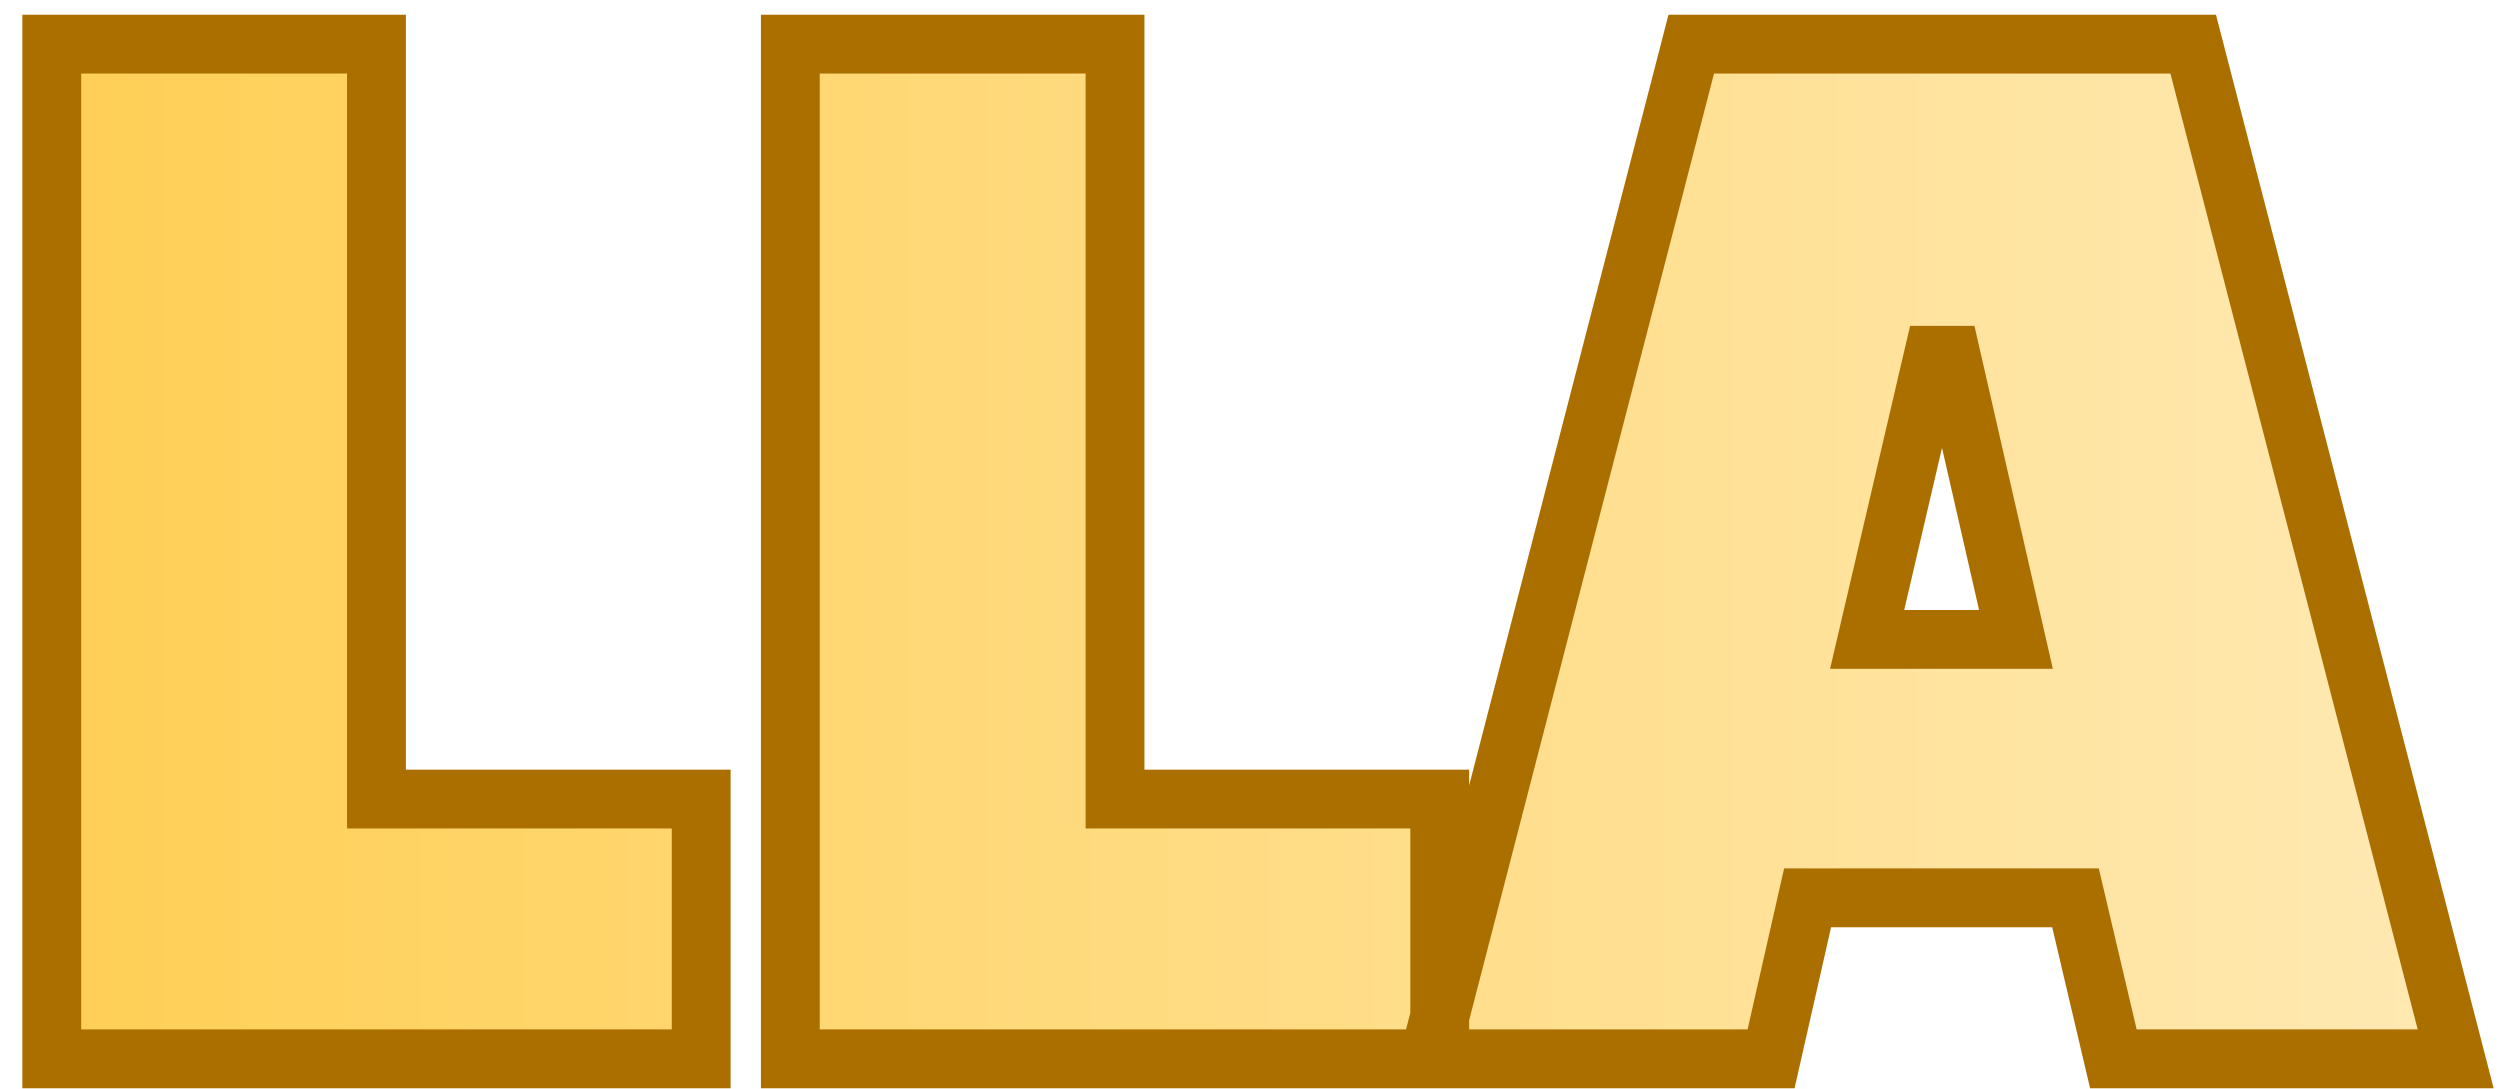
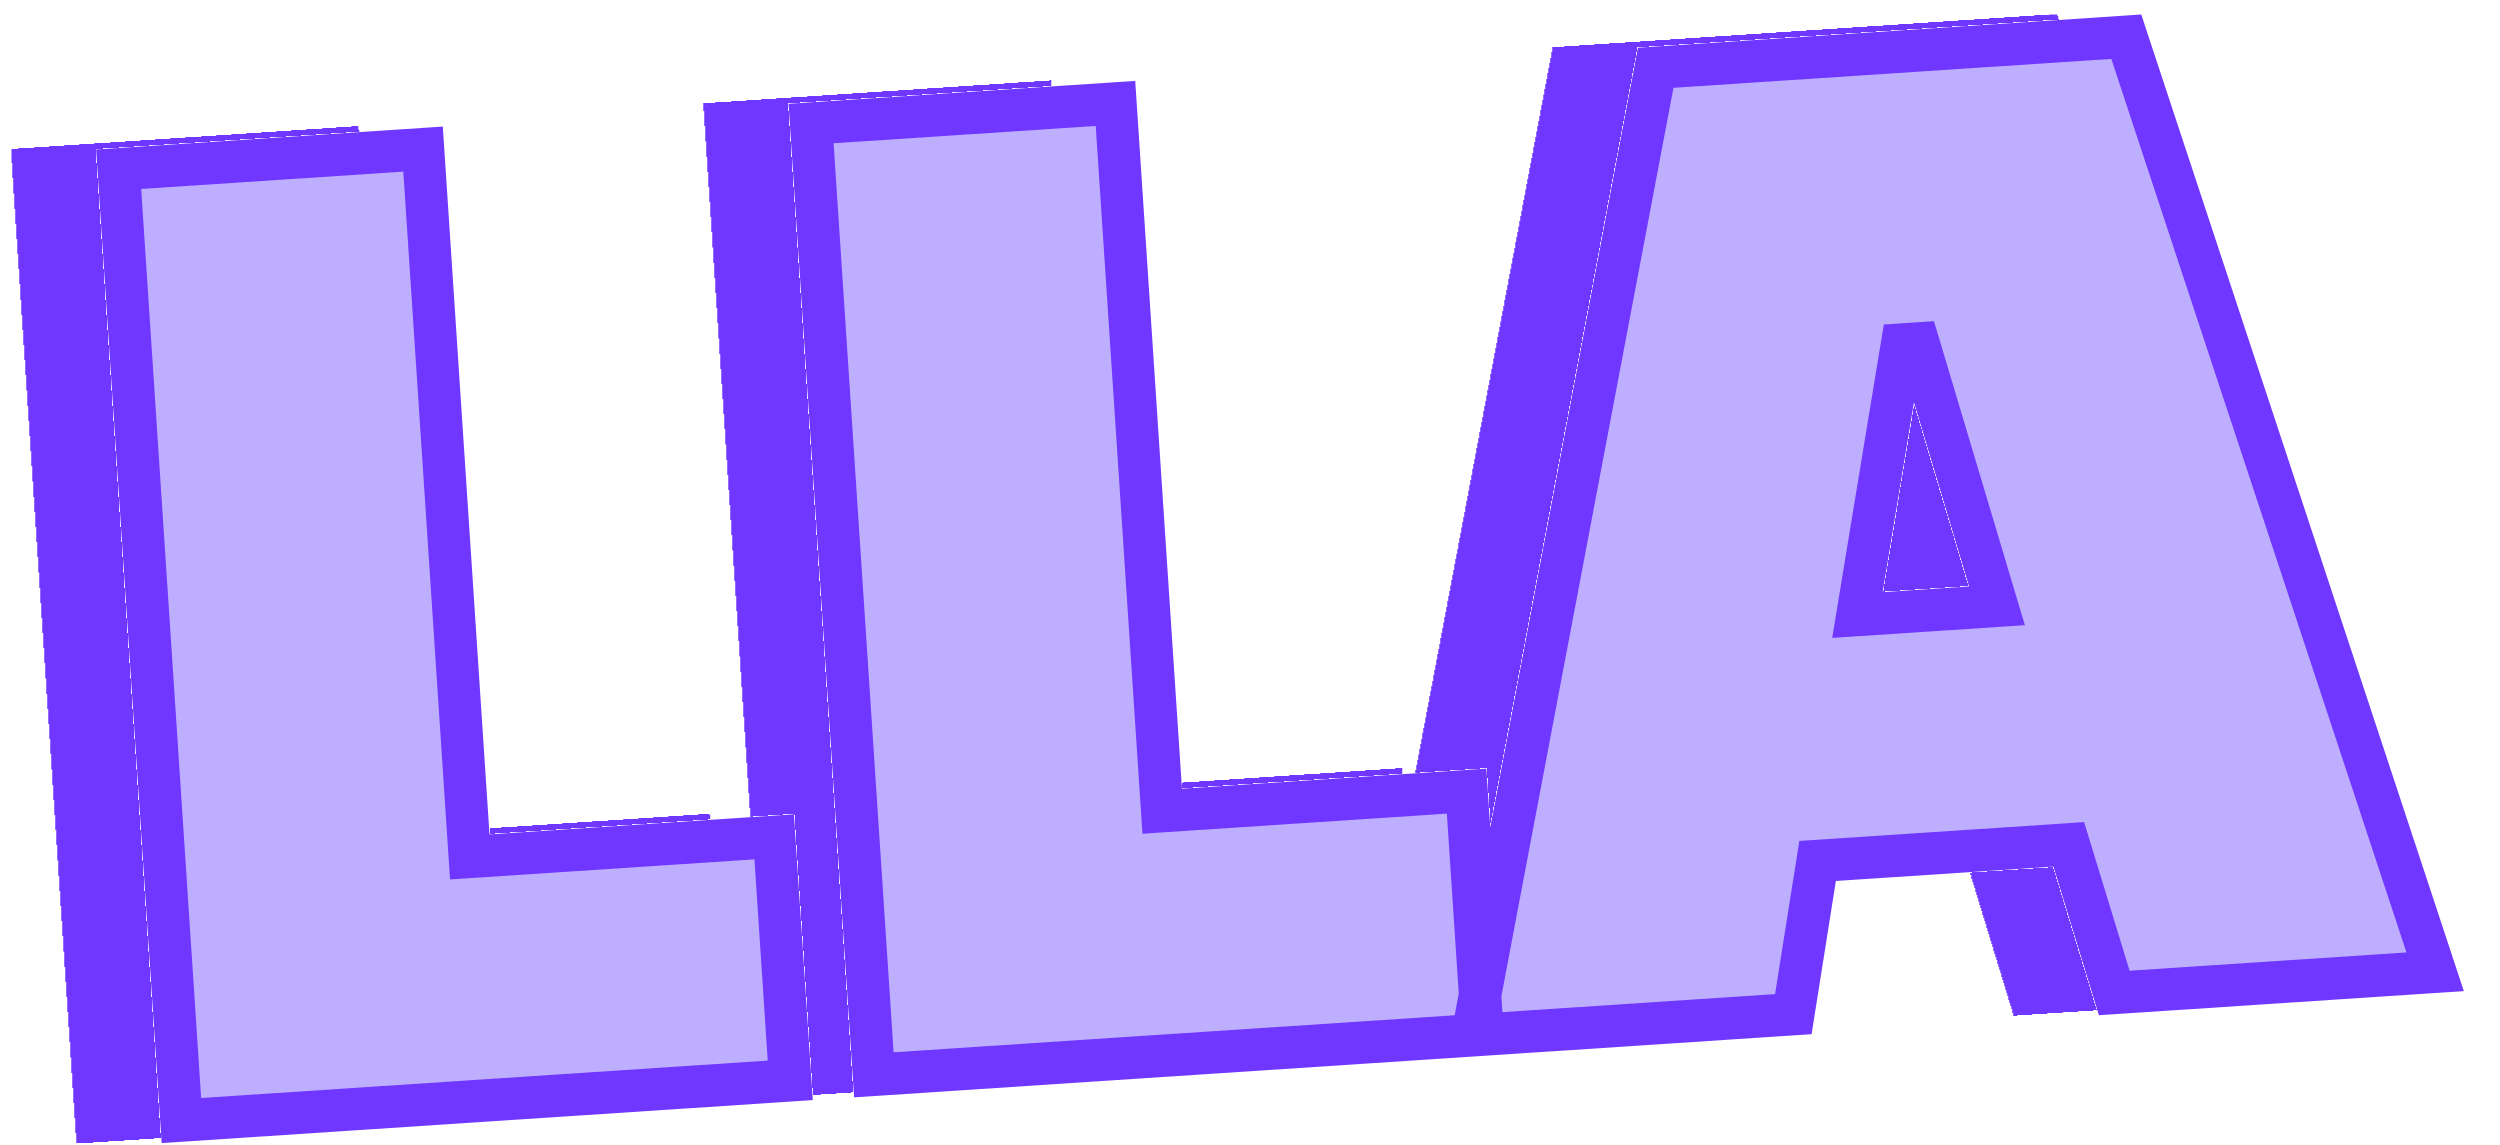
- <svg xmlns="http://www.w3.org/2000/svg" width="85" height="37" viewBox="0 0 85 37" fill="none">
-   <path d="M23.84 27.168V36H1.76L1.76 1.5H12.8V27.168H23.84ZM48.951 27.168V36H26.871V1.5H37.911V27.168H48.951ZM61.459 30.526L60.217 36H48.579L57.503 1.5H74.569L83.493 36H71.855L70.567 30.526H61.459ZM66.335 12.08H65.737L63.483 21.74H68.543L66.335 12.08Z" fill="url(#paint0_linear_2338_393)" />
-   <path d="M23.84 27.168H24.84V26.168H23.84V27.168ZM23.84 36V37H24.84V36H23.84ZM1.76 36H0.76V37H1.76V36ZM1.76 1.5V0.5H0.76V1.5H1.76ZM12.8 1.5H13.8V0.5H12.8V1.5ZM12.8 27.168H11.8V28.168H12.8V27.168ZM23.84 27.168H22.84V36H23.84H24.84V27.168H23.84ZM23.84 36V35H1.76V36V37H23.84V36ZM1.76 36H2.76L2.76 1.5H1.76H0.76L0.76 36H1.76ZM1.76 1.5V2.5H12.8V1.5V0.5L1.76 0.5V1.5ZM12.8 1.5H11.8V27.168H12.8H13.8V1.5H12.8ZM12.8 27.168V28.168H23.84V27.168V26.168H12.8V27.168ZM48.951 27.168H49.951V26.168H48.951V27.168ZM48.951 36V37H49.951V36H48.951ZM26.871 36H25.871V37H26.871V36ZM26.871 1.5V0.5H25.871V1.5H26.871ZM37.911 1.5H38.911V0.5H37.911V1.5ZM37.911 27.168H36.911V28.168H37.911V27.168ZM48.951 27.168H47.951V36H48.951H49.951V27.168H48.951ZM48.951 36V35H26.871V36V37H48.951V36ZM26.871 36H27.871V1.5H26.871H25.871V36H26.871ZM26.871 1.5V2.5L37.911 2.5V1.5V0.5L26.871 0.5V1.5ZM37.911 1.5H36.911V27.168H37.911H38.911V1.5H37.911ZM37.911 27.168V28.168H48.951V27.168V26.168H37.911V27.168ZM61.459 30.526V29.526H60.66L60.483 30.305L61.459 30.526ZM60.217 36V37H61.015L61.192 36.221L60.217 36ZM48.579 36L47.611 35.75L47.287 37H48.579V36ZM57.503 1.5V0.5H56.728L56.535 1.25L57.503 1.5ZM74.569 1.5L75.537 1.25L75.343 0.5L74.569 0.5V1.5ZM83.493 36V37H84.784L84.461 35.75L83.493 36ZM71.855 36L70.881 36.229L71.063 37H71.855V36ZM70.567 30.526L71.54 30.297L71.359 29.526H70.567V30.526ZM66.335 12.08L67.309 11.857L67.132 11.08H66.335V12.08ZM65.737 12.08V11.08H64.943L64.763 11.853L65.737 12.08ZM63.483 21.74L62.509 21.513L62.222 22.74H63.483V21.74ZM68.543 21.74V22.74H69.797L69.517 21.517L68.543 21.74ZM61.459 30.526L60.483 30.305L59.241 35.779L60.217 36L61.192 36.221L62.434 30.747L61.459 30.526ZM60.217 36V35H48.579V36V37H60.217V36ZM48.579 36L49.547 36.25L58.471 1.75L57.503 1.5L56.535 1.25L47.611 35.75L48.579 36ZM57.503 1.5V2.5H74.569V1.5V0.5L57.503 0.5V1.5ZM74.569 1.5L73.6 1.75L82.525 36.25L83.493 36L84.461 35.75L75.537 1.25L74.569 1.5ZM83.493 36V35H71.855V36V37H83.493V36ZM71.855 36L72.828 35.771L71.54 30.297L70.567 30.526L69.593 30.755L70.881 36.229L71.855 36ZM70.567 30.526V29.526H61.459V30.526V31.526H70.567V30.526ZM66.335 12.08V11.08H65.737V12.08V13.08H66.335V12.08ZM65.737 12.08L64.763 11.853L62.509 21.513L63.483 21.74L64.457 21.967L66.71 12.307L65.737 12.08ZM63.483 21.74V22.74H68.543V21.74V20.74H63.483V21.74ZM68.543 21.74L69.517 21.517L67.309 11.857L66.335 12.08L65.36 12.303L67.568 21.963L68.543 21.74Z" fill="#AB6F00" />
+ <svg xmlns="http://www.w3.org/2000/svg" width="59" height="27" viewBox="0 0 59 27" fill="none">
+   <g filter="url(#filter0_d_2973_3001)">
+     <path d="M18.271 19.749L18.65 25.496L4.281 26.445L2.8 3.993L9.984 3.519L11.086 20.223L18.271 19.749ZM34.612 18.67L34.992 24.418L20.623 25.366L19.141 2.915L26.325 2.441L27.428 19.145L34.612 18.67ZM42.896 20.318L42.322 23.934L34.749 24.434L39.075 1.599L50.181 0.866L57.47 22.934L49.896 23.434L48.823 19.927L42.896 20.318ZM45.276 8.105L44.887 8.131L43.836 14.514L47.128 14.297L45.276 8.105Z" fill="#BEAEFF" />
+     <path d="M18.271 19.749L18.77 19.716L18.737 19.217L18.238 19.25L18.271 19.749ZM18.65 25.496L18.683 25.995L19.182 25.962L19.149 25.463L18.65 25.496ZM4.281 26.445L3.782 26.477L3.815 26.976L4.314 26.944L4.281 26.445ZM2.8 3.993L2.767 3.495L2.268 3.527L2.301 4.026L2.8 3.993ZM9.984 3.519L10.483 3.486L10.45 2.987L9.951 3.02L9.984 3.519ZM11.086 20.223L10.588 20.256L10.62 20.755L11.119 20.722L11.086 20.223ZM18.271 19.749L17.772 19.782L18.151 25.529L18.65 25.496L19.149 25.463L18.77 19.716L18.271 19.749ZM18.65 25.496L18.617 24.997L4.248 25.946L4.281 26.445L4.314 26.944L18.683 25.995L18.65 25.496ZM4.281 26.445L4.78 26.412L3.299 3.961L2.8 3.993L2.301 4.026L3.782 26.477L4.281 26.445ZM2.8 3.993L2.833 4.492L10.017 4.018L9.984 3.519L9.951 3.02L2.767 3.495L2.8 3.993ZM9.984 3.519L9.485 3.552L10.588 20.256L11.086 20.223L11.585 20.19L10.483 3.486L9.984 3.519ZM11.086 20.223L11.119 20.722L18.304 20.248L18.271 19.749L18.238 19.25L11.053 19.724L11.086 20.223ZM34.612 18.67L35.111 18.637L35.078 18.139L34.579 18.171L34.612 18.67ZM34.992 24.418L35.024 24.917L35.523 24.884L35.49 24.385L34.992 24.418ZM20.623 25.366L20.124 25.399L20.157 25.898L20.656 25.865L20.623 25.366ZM19.141 2.915L19.108 2.416L18.609 2.449L18.642 2.948L19.141 2.915ZM26.325 2.441L26.824 2.408L26.791 1.909L26.293 1.942L26.325 2.441ZM27.428 19.145L26.929 19.177L26.962 19.676L27.461 19.643L27.428 19.145ZM34.612 18.67L34.113 18.703L34.493 24.451L34.992 24.418L35.49 24.385L35.111 18.637L34.612 18.67ZM34.992 24.418L34.959 23.919L20.59 24.867L20.623 25.366L20.656 25.865L35.024 24.917L34.992 24.418ZM20.623 25.366L21.122 25.333L19.64 2.882L19.141 2.915L18.642 2.948L20.124 25.399L20.623 25.366ZM19.141 2.915L19.174 3.414L26.358 2.94L26.325 2.441L26.293 1.942L19.108 2.416L19.141 2.915ZM26.325 2.441L25.826 2.474L26.929 19.177L27.428 19.145L27.927 19.112L26.824 2.408L26.325 2.441ZM27.428 19.145L27.461 19.643L34.645 19.169L34.612 18.67L34.579 18.171L27.395 18.646L27.428 19.145ZM42.896 20.318L42.863 19.82L42.464 19.846L42.402 20.24L42.896 20.318ZM42.322 23.934L42.355 24.433L42.754 24.407L42.816 24.012L42.322 23.934ZM34.749 24.434L34.258 24.341L34.138 24.975L34.782 24.933L34.749 24.434ZM39.075 1.599L39.042 1.1L38.655 1.126L38.583 1.506L39.075 1.599ZM50.181 0.866L50.655 0.71L50.534 0.342L50.148 0.368L50.181 0.866ZM57.47 22.934L57.502 23.433L58.147 23.391L57.944 22.777L57.47 22.934ZM49.896 23.434L49.418 23.581L49.534 23.959L49.929 23.933L49.896 23.434ZM48.823 19.927L49.301 19.781L49.185 19.402L48.79 19.428L48.823 19.927ZM45.276 8.105L45.756 7.962L45.641 7.58L45.244 7.606L45.276 8.105ZM44.887 8.131L44.855 7.632L44.459 7.658L44.394 8.049L44.887 8.131ZM43.836 14.514L43.342 14.433L43.24 15.054L43.868 15.013L43.836 14.514ZM47.128 14.297L47.161 14.796L47.787 14.754L47.607 14.153L47.128 14.297ZM42.896 20.318L42.402 20.24L41.829 23.856L42.322 23.934L42.816 24.012L43.389 20.397L42.896 20.318ZM42.322 23.934L42.29 23.435L34.716 23.935L34.749 24.434L34.782 24.933L42.355 24.433L42.322 23.934ZM34.749 24.434L35.24 24.527L39.566 1.692L39.075 1.599L38.583 1.506L34.258 24.341L34.749 24.434ZM39.075 1.599L39.108 2.098L50.213 1.365L50.181 0.866L50.148 0.368L39.042 1.1L39.075 1.599ZM50.181 0.866L49.706 1.023L56.995 23.091L57.47 22.934L57.944 22.777L50.655 0.71L50.181 0.866ZM57.47 22.934L57.437 22.435L49.863 22.935L49.896 23.434L49.929 23.933L57.502 23.433L57.47 22.934ZM49.896 23.434L50.374 23.288L49.301 19.781L48.823 19.927L48.345 20.074L49.418 23.581L49.896 23.434ZM48.823 19.927L48.79 19.428L42.863 19.82L42.896 20.318L42.929 20.817L48.856 20.426L48.823 19.927ZM45.276 8.105L45.244 7.606L44.855 7.632L44.887 8.131L44.92 8.63L45.309 8.604L45.276 8.105ZM44.887 8.131L44.394 8.049L43.342 14.433L43.836 14.514L44.329 14.595L45.381 8.212L44.887 8.131ZM43.836 14.514L43.868 15.013L47.161 14.796L47.128 14.297L47.095 13.798L43.803 14.015L43.836 14.514ZM47.128 14.297L47.607 14.153L45.756 7.962L45.276 8.105L44.797 8.248L46.649 14.44L47.128 14.297Z" fill="#6F37FF" />
+   </g>
  <defs>
-     <linearGradient id="paint0_linear_2338_393" x1="-1" y1="23" x2="83" y2="23" gradientUnits="userSpaceOnUse">
-       <stop stop-color="#FFCE52" />
-       <stop offset="1" stop-color="#FFE9B2" />
-     </linearGradient>
+     <filter id="filter0_d_2973_3001" x="0.268" y="0.342" width="57.879" height="26.634" filterUnits="userSpaceOnUse" color-interpolation-filters="sRGB">
+       <feFlood flood-opacity="0" result="BackgroundImageFix" />
+       <feColorMatrix in="SourceAlpha" type="matrix" values="0 0 0 0 0 0 0 0 0 0 0 0 0 0 0 0 0 0 127 0" result="hardAlpha" />
+       <feOffset dx="-2" />
+       <feComposite in2="hardAlpha" operator="out" />
+       <feColorMatrix type="matrix" values="0 0 0 0 0.435 0 0 0 0 0.216 0 0 0 0 1 0 0 0 1 0" />
+       <feBlend mode="normal" in2="BackgroundImageFix" result="effect1_dropShadow_2973_3001" />
+       <feBlend mode="normal" in="SourceGraphic" in2="effect1_dropShadow_2973_3001" result="shape" />
+     </filter>
  </defs>
</svg>
